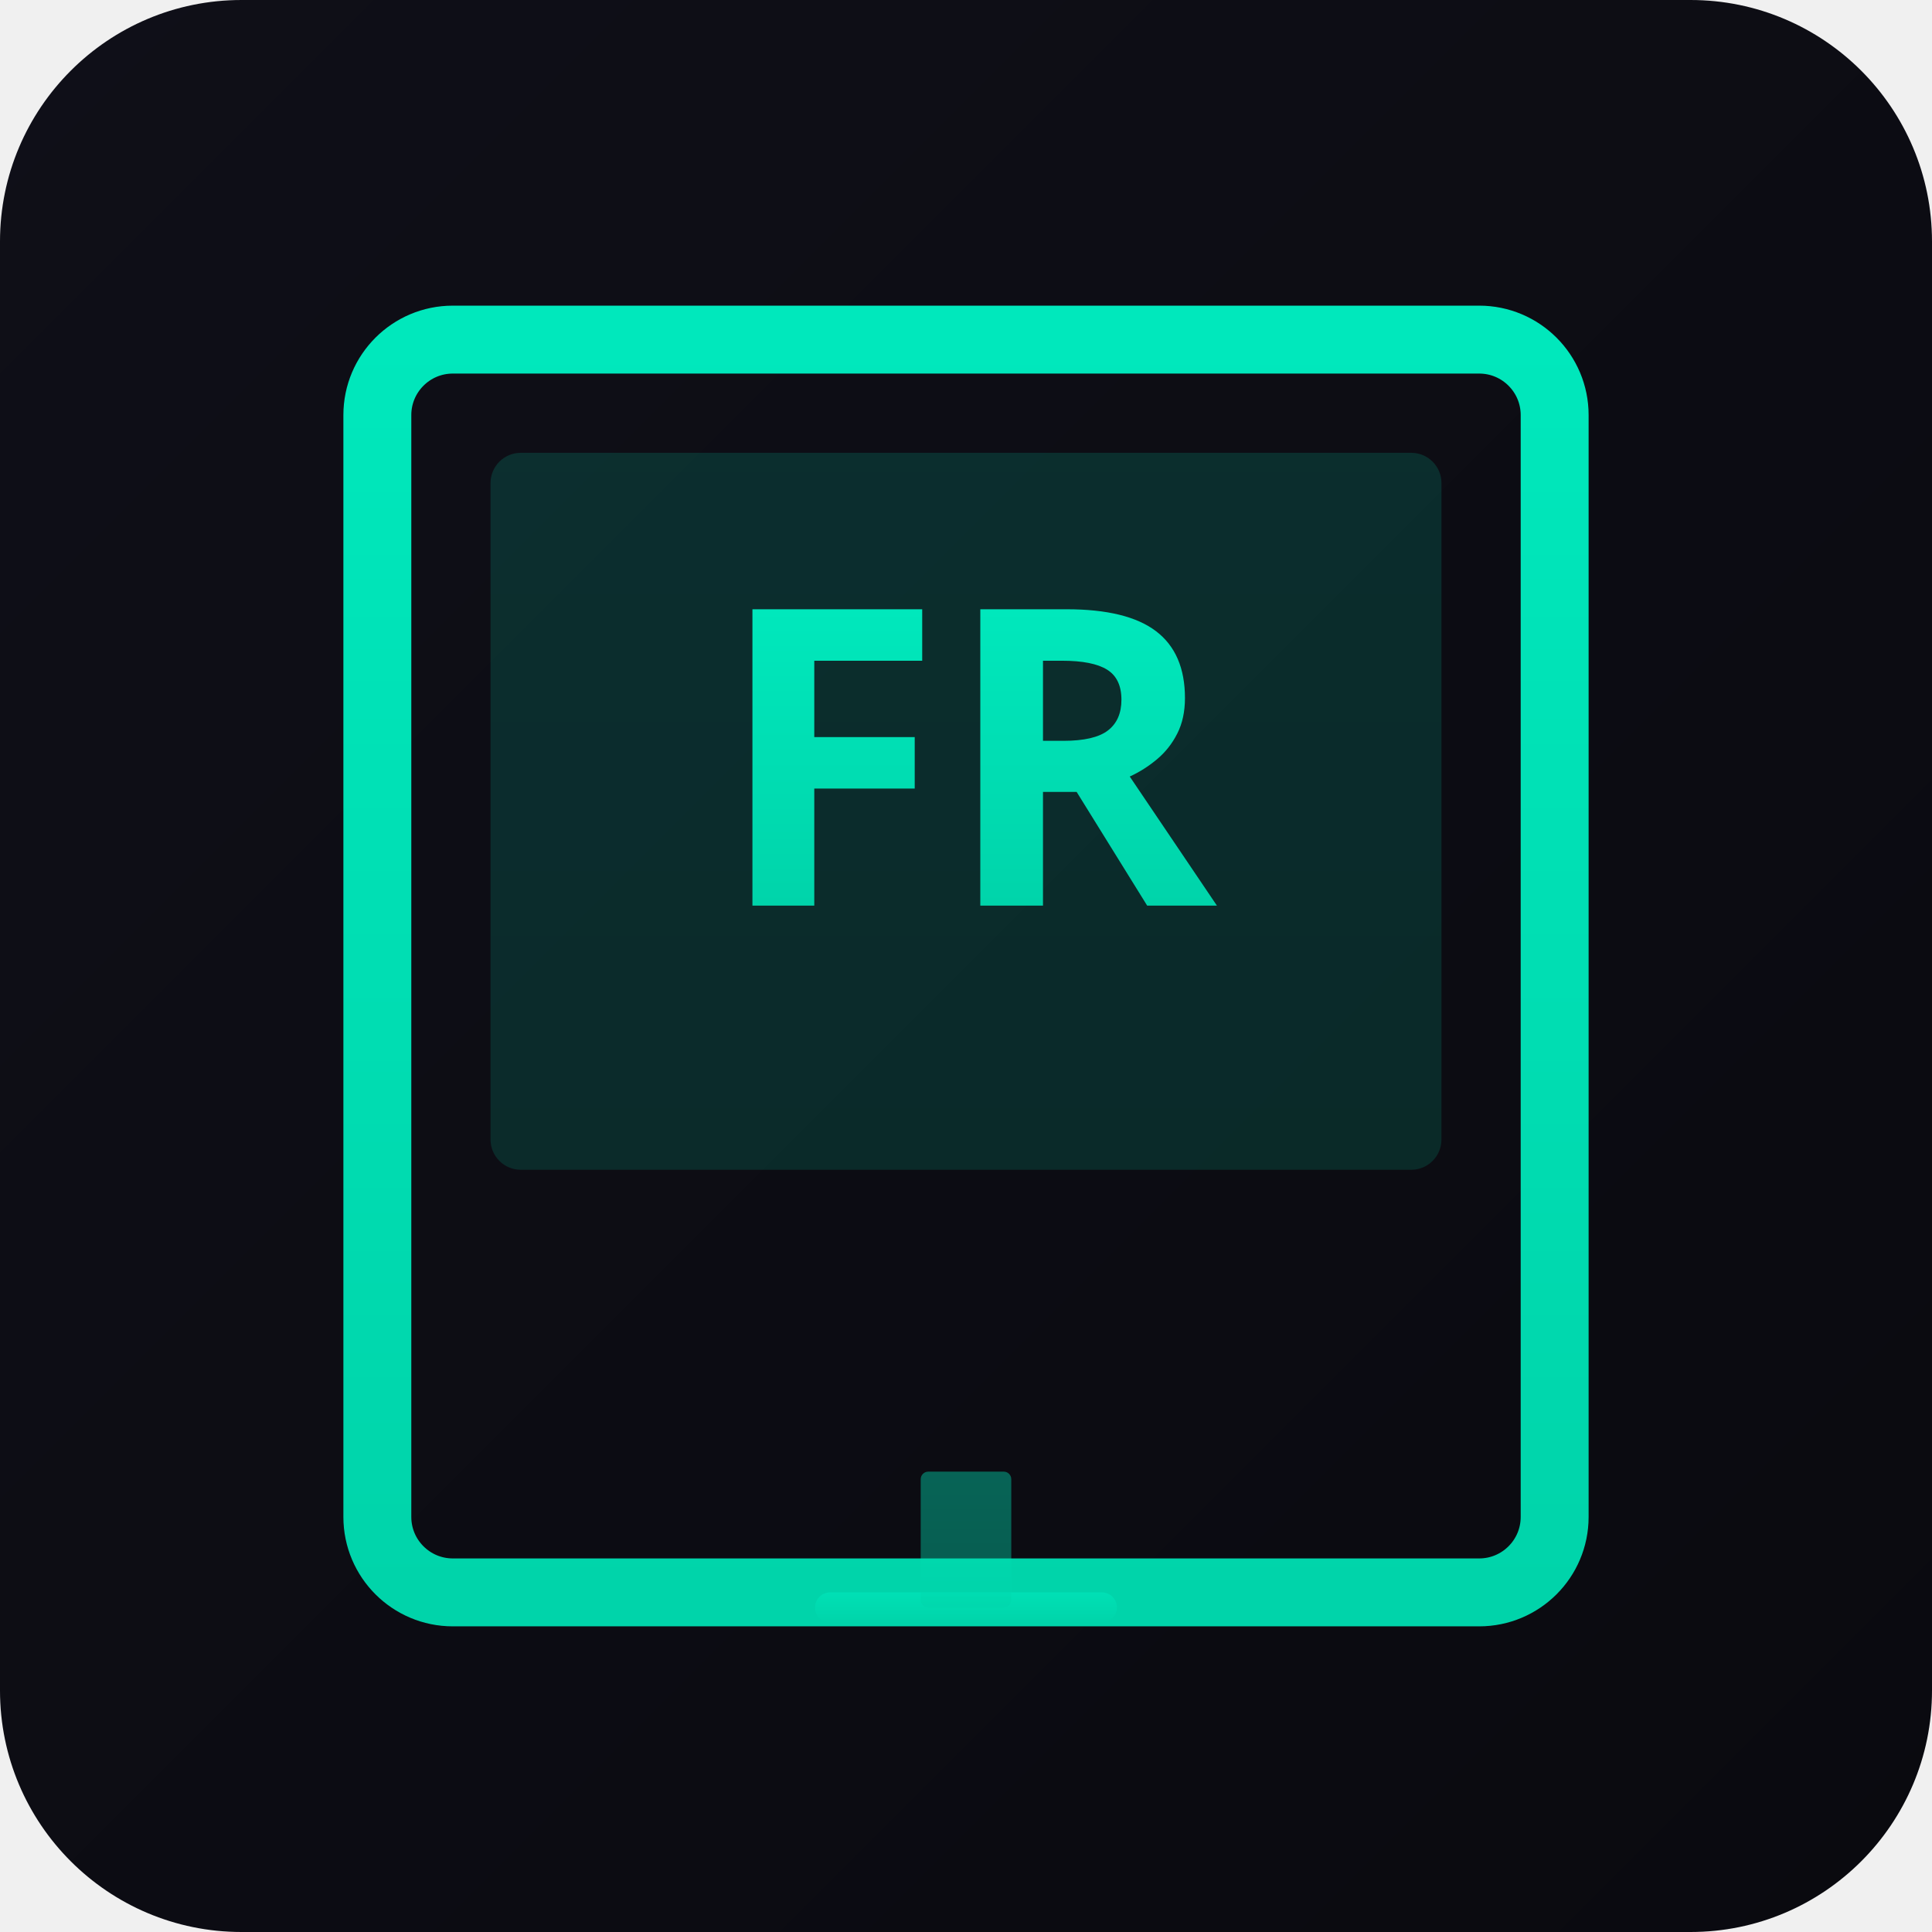
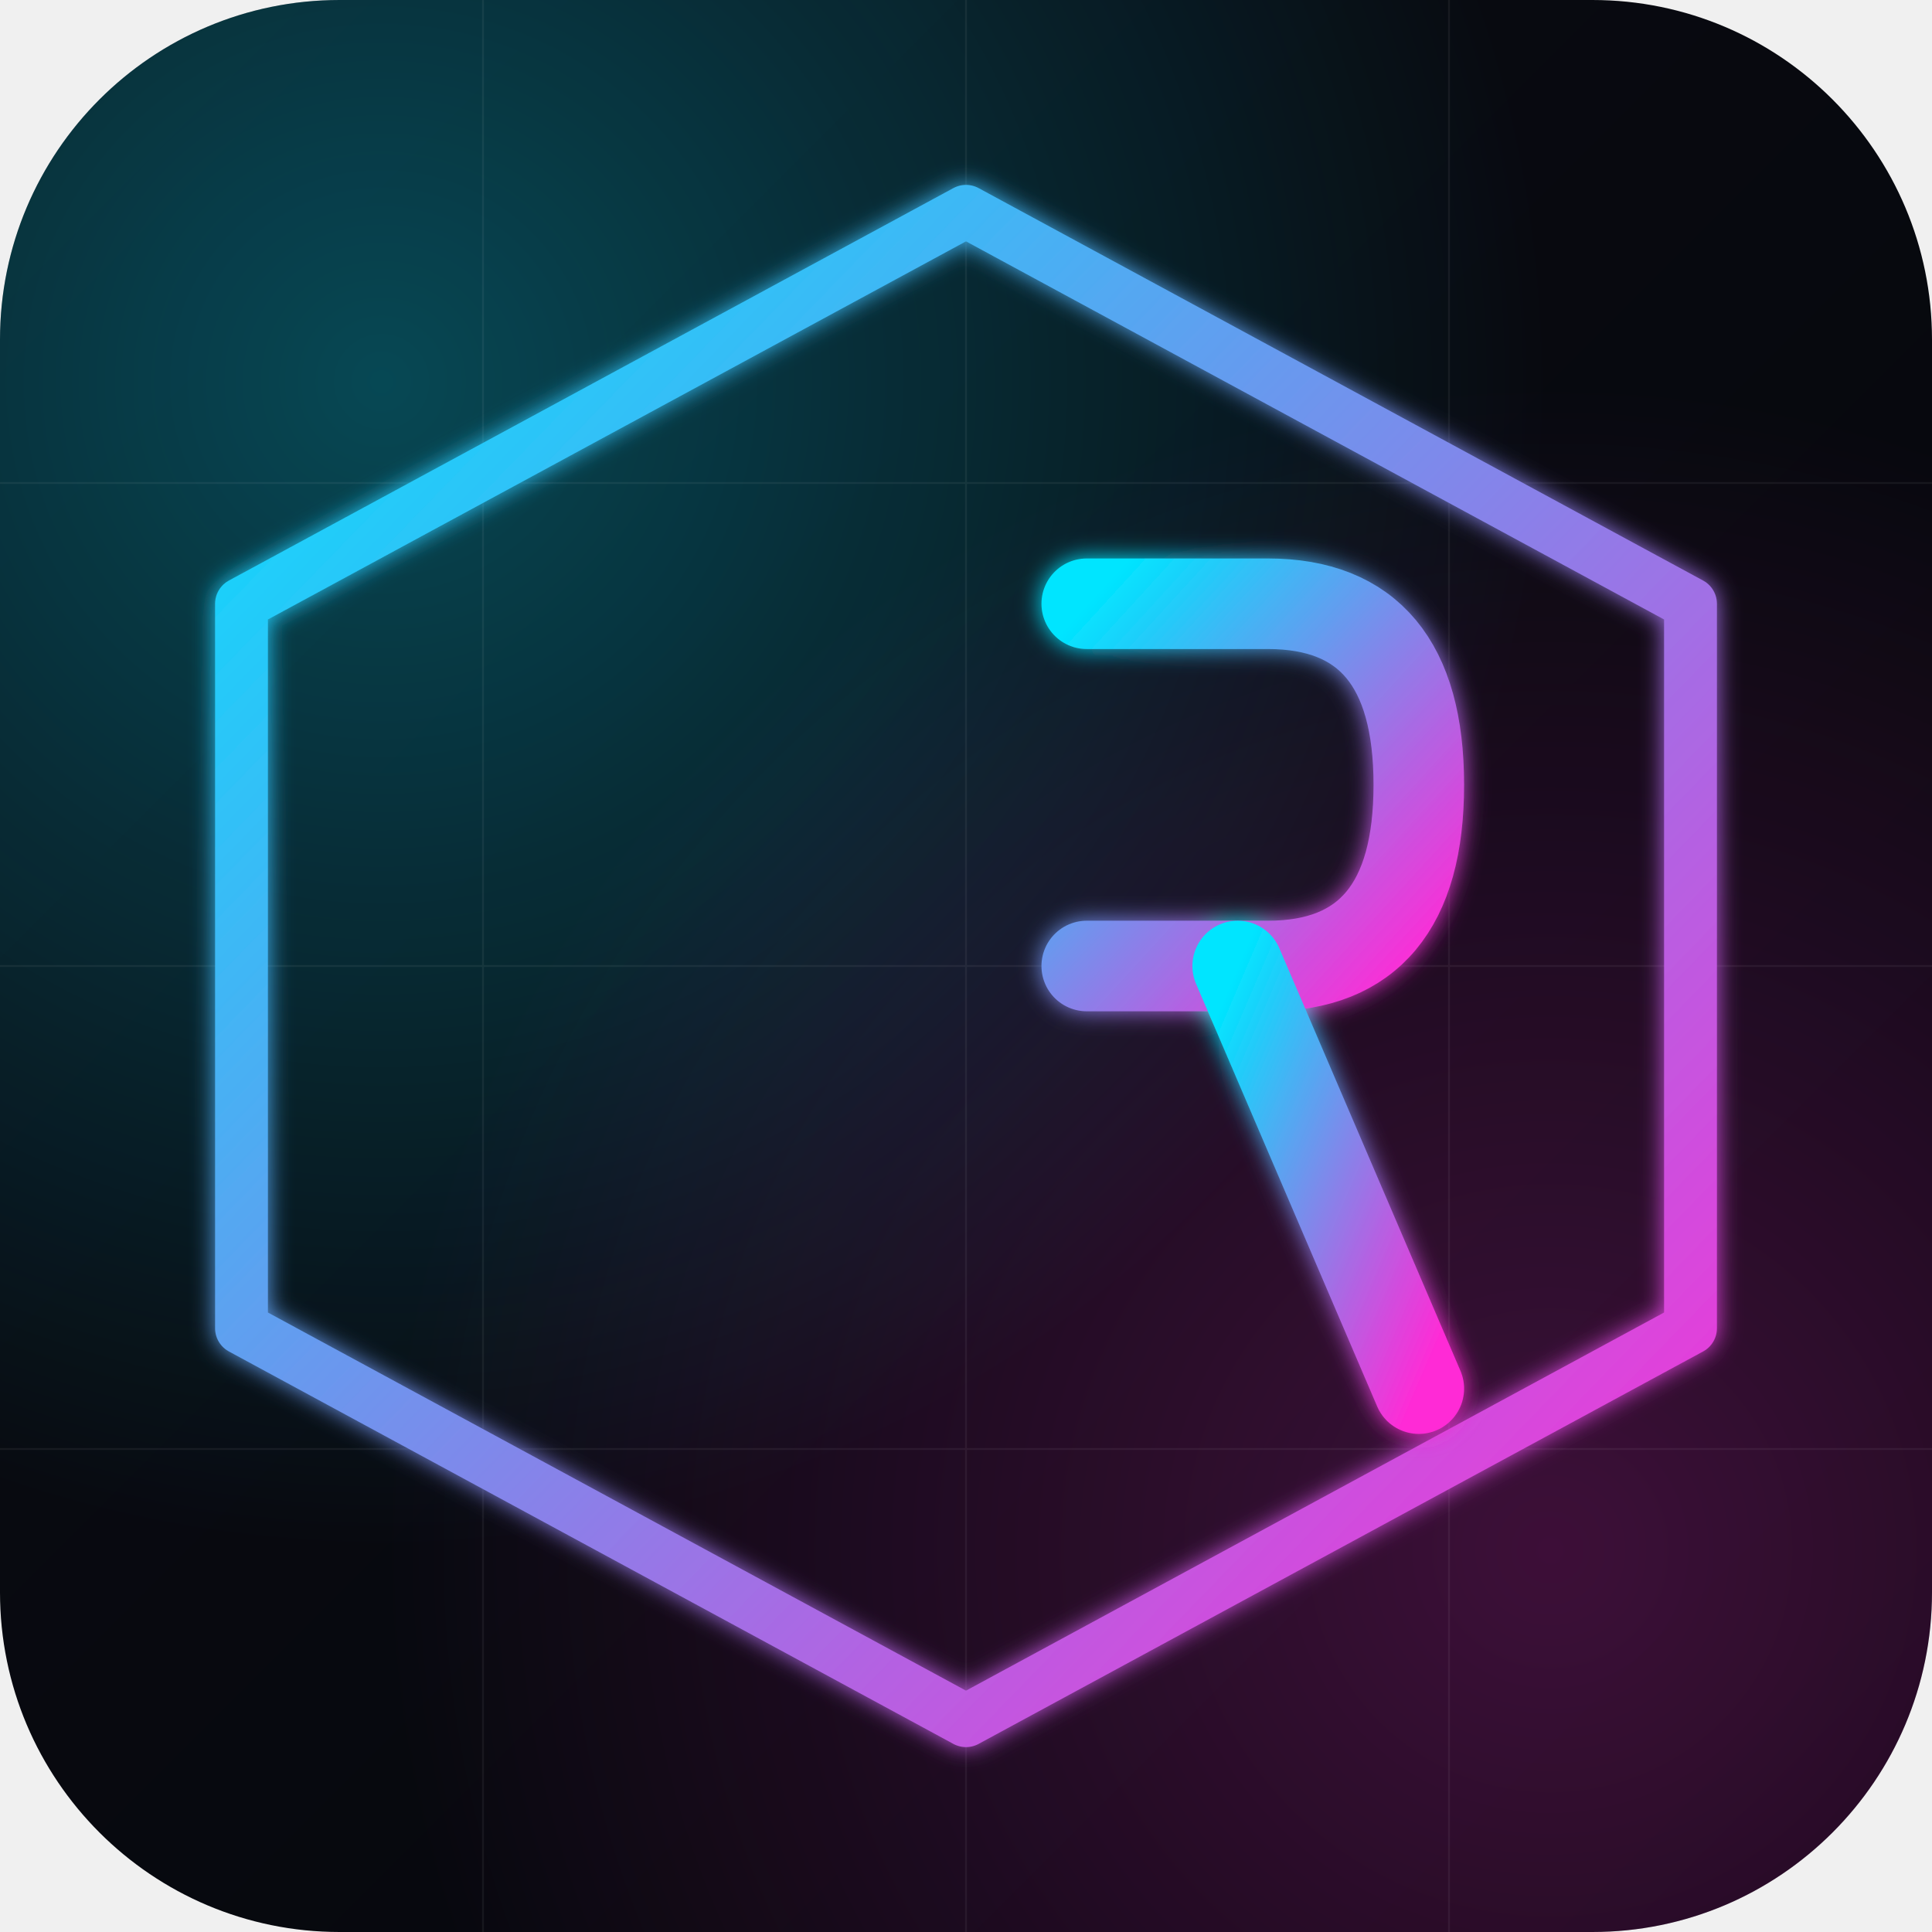
<svg xmlns="http://www.w3.org/2000/svg" viewBox="0 0 1024 1024" width="1024" height="1024">
  <defs>
    <linearGradient id="bg" x1="0" y1="0" x2="1" y2="1">
-       <stop offset="0%" stop-color="#0f0f18" />
-       <stop offset="100%" stop-color="#0a0a0f" />
+       <stop offset="0%" stop-color="#0a0c14" />
+       <stop offset="100%" stop-color="#05060a" />
    </linearGradient>
-     <linearGradient id="accent" x1="0" y1="0" x2="0" y2="1">
-       <stop offset="0%" stop-color="#00e8bc" />
-       <stop offset="100%" stop-color="#00d4aa" />
+     <linearGradient id="neon" x1="0%" y1="0%" x2="100%" y2="100%">
+       <stop offset="0%" stop-color="#00e5ff" />
+       <stop offset="100%" stop-color="#ff2bd6" />
    </linearGradient>
+     <radialGradient id="glow-cyan" cx="20%" cy="20%" r="60%">
+       <stop offset="0%" stop-color="#00e5ff" stop-opacity="0.28" />
+       <stop offset="100%" stop-color="#00e5ff" stop-opacity="0" />
+     </radialGradient>
+     <radialGradient id="glow-magenta" cx="80%" cy="80%" r="60%">
+       <stop offset="0%" stop-color="#ff2bd6" stop-opacity="0.22" />
+       <stop offset="100%" stop-color="#ff2bd6" stop-opacity="0" />
+     </radialGradient>
+     <filter id="soft-glow" x="-20%" y="-20%" width="140%" height="140%">
+       <feGaussianBlur stdDeviation="6" result="blur" />
+       <feMerge>
+         <feMergeNode in="blur" />
+         <feMergeNode in="SourceGraphic" />
+       </feMerge>
+     </filter>
  </defs>
-   <rect width="1024" height="1024" rx="128" fill="url(#bg)" />
-   <rect x="200" y="180" width="624" height="664" rx="40" fill="none" stroke="url(#accent)" stroke-width="36" />
-   <rect x="260" y="240" width="504" height="380" rx="16" fill="url(#accent)" opacity="0.15" />
-   <text x="512" y="480" text-anchor="middle" font-family="Segoe UI Variable, system-ui, sans-serif" font-weight="800" font-size="220" fill="url(#accent)">FR</text>
-   <rect x="432" y="844" width="160" height="16" rx="8" fill="url(#accent)" opacity="0.6" />
-   <rect x="488" y="780" width="48" height="72" rx="4" fill="url(#accent)" opacity="0.4" />
+   <rect width="1024" height="1024" rx="180" fill="url(#bg)" />
+   <rect width="1024" height="1024" rx="180" fill="url(#glow-cyan)" />
+   <rect width="1024" height="1024" rx="180" fill="url(#glow-magenta)" />
+   <g opacity="0.06" stroke="#ffffff" stroke-width="1">
+     <line x1="0" y1="256" x2="1024" y2="256" />
+     <line x1="0" y1="512" x2="1024" y2="512" />
+     <line x1="0" y1="768" x2="1024" y2="768" />
+     <line x1="256" y1="0" x2="256" y2="1024" />
+     <line x1="512" y1="0" x2="512" y2="1024" />
+     <line x1="768" y1="0" x2="768" y2="1024" />
+   </g>
+   <g filter="url(#soft-glow)">
+     <polygon points="512,112 896,320 896,704 512,912 128,704 128,320" fill="none" stroke="url(#neon)" stroke-width="28" stroke-linejoin="round" />
+   </g>
+   <g fill="none" stroke="url(#neon)" stroke-width="48" stroke-linecap="round" stroke-linejoin="round" filter="url(#soft-glow)">
+     <path d="M 320 320 L 320 736" />
+     <path d="M 320 320 L 512 320" />
+     <path d="M 320 528 L 480 528" />
+     <path d="M 576 736 L 576 320" />
+     <path d="M 576 320 L 672 320 Q 752 320 752 416 Q 752 512 672 512 L 576 512" />
+     <path d="M 656 512 L 752 736" />
+   </g>
</svg>
